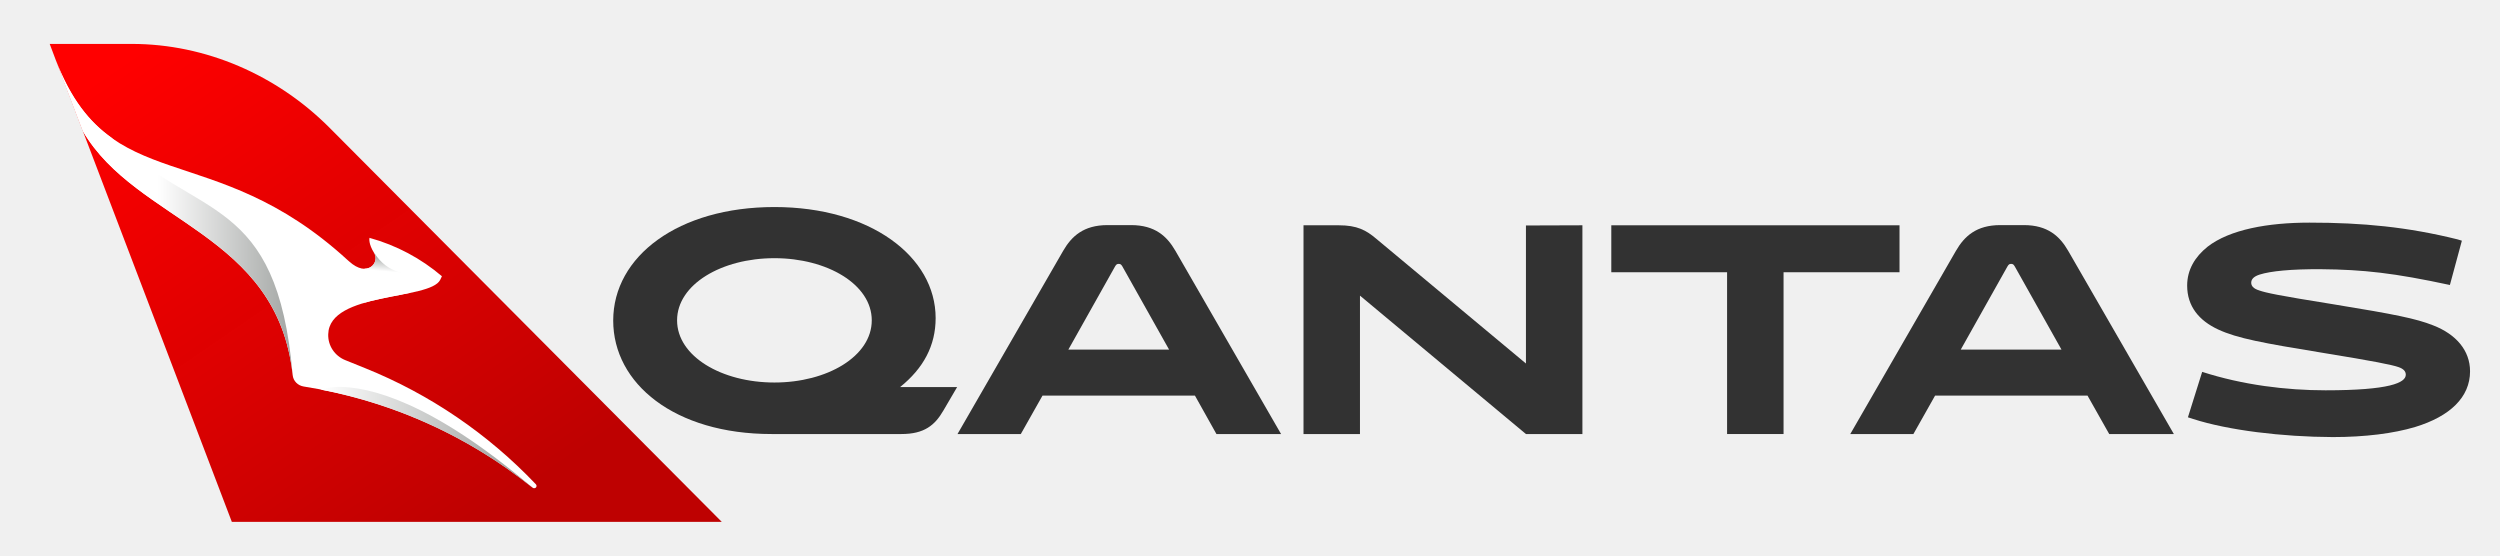
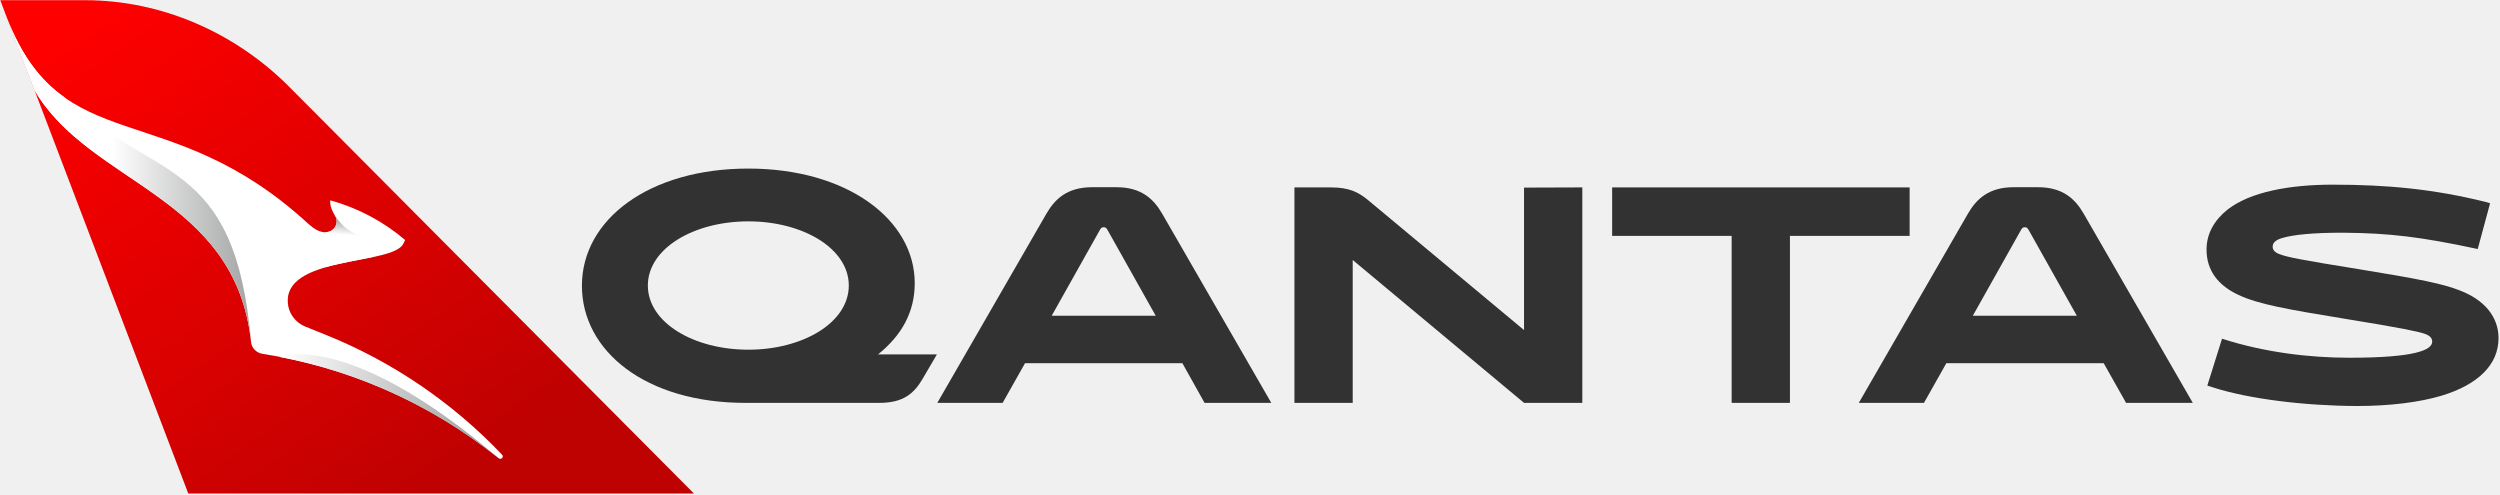
- <svg xmlns="http://www.w3.org/2000/svg" version="1.1" id="svg2" x="0px" y="0px" width="1315px" height="292px" viewBox="0 0 1315 292" style="enable-background:new 0 0 1315 292;" xml:space="preserve">
-   <style type="text/css">
- 	.st0{fill:url(#path4725_1_);}
- 	.st1{fill:#FFFFFF;}
- 	.st2{fill:url(#path4801_1_);}
- 	.st3{fill:url(#path4861_1_);}
- 	.st4{fill:url(#path4921_1_);}
- 	.st5{fill:#323232;}
- </style>
-   <g id="layer1" transform="translate(-266.8539,379.8029)">
-     <g id="g8062" transform="translate(0.4998761,-0.5000001)">
-       <linearGradient id="path4725_1_" gradientUnits="userSpaceOnUse" x1="438.993" y1="56.677" x2="449.237" y2="56.677" gradientTransform="matrix(-16.7948 -24.5281 -24.5281 16.7948 9279.853 9710.589)">
-         <stop offset="0" style="stop-color:#BE0000;stop-opacity:0.996" />
-         <stop offset="1" style="stop-color:#FF0000" />
-       </linearGradient>
-       <path id="path4725" class="st0" d="M292.5-356.2L292.5-356.2l3.2,8.5l14.3,37.5l78.3,205.4H646    L439.5-312.3c-27.5-27.5-64.9-43.9-103.8-43.9l0,0L292.5-356.2L292.5-356.2z" />
-       <path id="path4737" class="st1" d="M310-310.2C338.2-262,412.3-256.9,420.3-182    c0.3,3.1,2.7,5.5,5.8,6c42.7,6.7,84.3,24.2,120.4,53.2l0,0c0.2,0.2,0.5,0.3,0.8,0.3c0.3,0,0.6-0.1,0.9-0.3c0.5-0.5,0.5-1.3,0-1.8    c-25-26.3-55.6-47.3-89.9-61.1l-10.4-4.2c-5.4-2.2-9.1-7.5-8.9-13.6c0.6-22.4,53.5-17.8,58.9-28.6l0.9-1.9    c-10.9-9.3-23.9-16.3-38.1-20.2c-0.1,0.5-0.5,3.2,2.4,7.9c3.2,5.1-3.4,13.3-13.1,4.5l-0.8-0.7c-71.6-65.6-125.2-31.6-153.6-105.2    L310-310.2L310-310.2z" />
-       <linearGradient id="path4801_1_" gradientUnits="userSpaceOnUse" x1="344.373" y1="41.072" x2="354.619" y2="41.072" gradientTransform="matrix(0.2263 -2.5863 -2.5863 -0.2263 497.3036 680.7906)">
-         <stop offset="0" style="stop-color:#FFFFFF" />
-         <stop offset="0.65" style="stop-color:#FFFFFF" />
-         <stop offset="0.95" style="stop-color:#A2A5A3" />
-         <stop offset="1" style="stop-color:#A2A5A3" />
-       </linearGradient>
-       <path id="path4801" class="st2" d="M458.1-238v17.9c7.7-2.2,16.5-3.6,23.9-5.2l0,0v-10    c0,0-11.7,0.6-18.9-11.2l0,0C465.3-242.9,462.9-238,458.1-238" />
-       <linearGradient id="path4861_1_" gradientUnits="userSpaceOnUse" x1="447.615" y1="19.521" x2="457.859" y2="19.521" gradientTransform="matrix(10.8854 0 0 -10.8854 -4437.542 63.2625)">
-         <stop offset="0" style="stop-color:#FFFFFF" />
-         <stop offset="0.9" style="stop-color:#A2A5A3" />
-         <stop offset="1" style="stop-color:#A2A5A3" />
-       </linearGradient>
-       <path id="path4861" class="st3" d="M434.9-174.4c39.6,7.6,77.9,24.7,111.5,51.6l0,0l0,0    c-53.8-46-86.6-53-101.7-53l0,0C438.9-175.7,435.6-174.6,434.9-174.4" />
-       <linearGradient id="path4921_1_" gradientUnits="userSpaceOnUse" x1="437.575" y1="31.384" x2="447.82" y2="31.384" gradientTransform="matrix(12.1681 0 0 -12.1681 -5028.764 116.9975)">
-         <stop offset="0" style="stop-color:#FFFFFF" />
-         <stop offset="0.43" style="stop-color:#FFFFFF" />
-         <stop offset="1" style="stop-color:#A2A5A3" />
-       </linearGradient>
-       <path id="path4921" class="st4" d="M295.7-347.8l14.3,37.5C338.2-262,412.3-256.9,420.3-182l0,0    c-8.2-95.6-50.2-81.3-95.3-124.9l0,0C313.4-315.1,303.6-327.3,295.7-347.8L295.7-347.8z" />
-       <path id="path4993" class="st5" d="M673.7-178.1c27.8,0,51.2-13.8,51.2-32.7    s-23.4-32.7-51.2-32.7c-27.8,0-51.2,13.8-51.2,32.7S645.9-178.1,673.7-178.1 M672.2-151c-51,0-83.3-26.5-83.3-59.7    c0-33.8,34.3-59.7,84.8-59.7c50.5,0,84.8,26.1,84.8,58.4c0,14.5-6.4,26.4-18.7,36.3h30l-7.2,12.3c-4.5,7.8-10.1,12.4-22.1,12.4    L672.2-151L672.2-151z" />
-       <path id="path4997" class="st5" d="M828.3-195.4h53l-24.6-43.8c-0.6-1-1-1.3-1.9-1.3    c-0.9,0-1.3,0.3-1.9,1.3L828.3-195.4z M894.9-171.2h-80.2L803.3-151H770l55.6-96.4c4.4-7.6,10.7-13.5,23.3-13.5h12.4    c12.6,0,18.9,5.9,23.3,13.5l55.6,96.4h-34L894.9-171.2z" />
-       <path id="path5001" class="st5" d="M1098.7-260.8V-151H1069l-87.3-72.8v72.8H952v-109.8h18.6    c9.5,0,14.3,2.5,19.8,7.2l78.6,65.5v-72.6L1098.7-260.8L1098.7-260.8z" />
-       <path id="path5005" class="st5" d="M1204.5-236.1v85.1h-29.7v-85.1h-60.9v-24.7h151.6v24.7    H1204.5z" />
-       <path id="path5009" class="st5" d="M1297.7-195.4h53l-24.6-43.8c-0.6-1-1-1.3-1.9-1.3    c-0.9,0-1.3,0.3-1.9,1.3L1297.7-195.4z M1364.4-171.2h-80.2l-11.4,20.2h-33.2l55.6-96.4c4.4-7.6,10.7-13.5,23.3-13.5h12.4    c12.6,0,18.9,5.9,23.3,13.5l55.6,96.4h-34L1364.4-171.2z" />
-       <path id="path5013" class="st5" d="M1420-158.9l-2.8-0.9l7.5-23.9c21.4,6.9,44.2,9.7,64.9,9.7    c33.8,0,42.2-4,42.2-8.2c0-1.8-1.2-3.1-3.8-4c-3.4-1.2-12.7-3.1-40.4-7.6c-30.6-5-44.4-7.5-54.5-12.2    c-10.1-4.7-16.3-12.2-16.3-23.1c0-8.3,4.1-15.1,10.7-20.4c11.7-9.1,31.8-12.7,53.6-12.7c28.1,0,51.7,2.3,77.9,8.8l2.3,0.7    l-6.3,23.3c-29.3-6.3-45.5-8.1-67.8-8.3c-15.7-0.1-26.5,1-32.2,2.8c-3.2,1-4.5,2.5-4.5,4.3c0,1.6,1,3.1,4.3,4.1    c3.5,1.2,9.2,2.5,39.2,7.3c32.5,5.3,43.2,7.5,52.1,11c12.2,4.7,19.5,13.3,19.5,24.2c0,13.6-10.5,23.7-28.9,29.3    c-11.3,3.4-26.4,5.3-43.3,5.3C1466.7-149.5,1438.3-153,1420-158.9" />
-     </g>
-   </g>
+ <svg xmlns="http://www.w3.org/2000/svg" width="1274" height="252" viewBox="0 0 1274 252" fill="none">
+   <path d="M0.146 0.103L3.346 8.603L17.646 46.103L95.946 251.503H353.646L147.146 44.003C119.646 16.503 82.246 0.103 43.346 0.103H0.146Z" fill="url(#paint0_linear_414_117)" />
+   <path d="M17.646 46.103C45.846 94.303 119.946 99.403 127.946 174.303C128.246 177.403 130.646 179.803 133.746 180.303C176.446 187.003 218.046 204.503 254.146 233.503C254.346 233.703 254.646 233.803 254.946 233.803C255.246 233.803 255.546 233.703 255.846 233.503C256.346 233.003 256.346 232.203 255.846 231.703C230.846 205.403 200.246 184.403 165.946 170.603L155.546 166.403C150.146 164.203 146.446 158.903 146.646 152.803C147.246 130.403 200.146 135.003 205.546 124.203L206.446 122.303C195.546 113.003 182.546 106.003 168.346 102.103C168.246 102.603 167.846 105.303 170.746 110.003C173.946 115.103 167.346 123.303 157.646 114.503L156.846 113.803C85.246 48.203 31.646 82.203 3.246 8.603L17.646 46.103Z" fill="white" />
+   <path d="M165.746 118.303V136.203C173.446 134.003 182.246 132.603 189.646 131.003V121.003C189.646 121.003 177.946 121.603 170.746 109.803C172.946 113.403 170.546 118.303 165.746 118.303Z" fill="url(#paint1_linear_414_117)" />
+   <path d="M142.546 181.903C182.146 189.503 220.446 206.603 254.046 233.503C200.246 187.503 167.446 180.503 152.346 180.503C146.546 180.603 143.246 181.703 142.546 181.903Z" fill="url(#paint2_linear_414_117)" />
+   <path d="M3.346 8.503L17.646 46.003C45.846 94.303 119.946 99.403 127.946 174.303C119.746 78.703 77.746 93.003 32.646 49.403C21.046 41.203 11.246 29.003 3.346 8.503Z" fill="url(#paint3_linear_414_117)" />
+   <path d="M381.346 178.203C409.146 178.203 432.546 164.403 432.546 145.503C432.546 126.603 409.146 112.803 381.346 112.803C353.546 112.803 330.146 126.603 330.146 145.503C330.146 164.403 353.546 178.203 381.346 178.203ZM379.846 205.303C328.846 205.303 296.546 178.803 296.546 145.603C296.546 111.803 330.846 85.903 381.346 85.903C431.846 85.903 466.146 112.003 466.146 144.303C466.146 158.803 459.746 170.703 447.446 180.603H477.446L470.246 192.903C465.746 200.703 460.146 205.303 448.146 205.303H379.846Z" fill="#323232" />
+   <path d="M535.946 160.903H588.946L564.346 117.103C563.746 116.103 563.346 115.803 562.446 115.803C561.546 115.803 561.146 116.103 560.546 117.103L535.946 160.903ZM602.546 185.103H522.346L510.946 205.303H477.646L533.246 108.903C537.646 101.303 543.946 95.403 556.546 95.403H568.946C581.546 95.403 587.846 101.303 592.246 108.903L647.846 205.303H613.846L602.546 185.103Z" fill="#323232" />
+   <path d="M806.346 95.503V205.303H776.646L689.346 132.503V205.303H659.646V95.503H678.246C687.746 95.503 692.546 98.003 698.046 102.703L776.646 168.203V95.603L806.346 95.503Z" fill="#323232" />
+   <path d="M912.146 120.203V205.303H882.446V120.203H821.546V95.503H973.146V120.203H912.146Z" fill="#323232" />
+   <path d="M1005.35 160.903H1058.35L1033.75 117.103C1033.15 116.103 1032.75 115.803 1031.85 115.803C1030.95 115.803 1030.55 116.103 1029.95 117.103L1005.35 160.903ZM1072.05 185.103H991.846L980.446 205.303H947.246L1002.85 108.903C1007.25 101.303 1013.55 95.403 1026.15 95.403H1038.55C1051.15 95.403 1057.45 101.303 1061.85 108.903L1117.45 205.303H1083.45L1072.05 185.103Z" fill="#323232" />
+   <path d="M1127.65 197.403L1124.85 196.503L1132.35 172.603C1153.75 179.503 1176.55 182.303 1197.25 182.303C1231.05 182.303 1239.45 178.303 1239.45 174.103C1239.45 172.303 1238.25 171.003 1235.65 170.103C1232.25 168.903 1222.95 167.003 1195.25 162.503C1164.65 157.503 1150.85 155.003 1140.75 150.303C1130.65 145.603 1124.45 138.103 1124.45 127.203C1124.45 118.903 1128.55 112.103 1135.15 106.803C1146.85 97.703 1166.95 94.103 1188.75 94.103C1216.85 94.103 1240.45 96.403 1266.65 102.903L1268.95 103.603L1262.65 126.903C1233.35 120.603 1217.15 118.803 1194.85 118.603C1179.15 118.503 1168.35 119.603 1162.65 121.403C1159.45 122.403 1158.15 123.903 1158.15 125.703C1158.15 127.303 1159.15 128.803 1162.45 129.803C1165.95 131.003 1171.65 132.303 1201.65 137.103C1234.15 142.403 1244.85 144.603 1253.75 148.103C1265.95 152.803 1273.25 161.403 1273.25 172.303C1273.25 185.903 1262.75 196.003 1244.35 201.603C1233.05 205.003 1217.95 206.903 1201.05 206.903C1174.35 206.803 1145.95 203.303 1127.65 197.403Z" fill="#323232" />
+   <defs>
+     <linearGradient id="paint0_linear_414_117" x1="224.532" y1="251.113" x2="52.473" y2="-0.173" gradientUnits="userSpaceOnUse">
+       <stop stop-color="#BE0000" stop-opacity="0.996" />
+       <stop offset="1" stop-color="#FF0000" />
+     </linearGradient>
+     <linearGradient id="paint1_linear_414_117" x1="176.656" y1="137.147" x2="178.975" y2="110.649" gradientUnits="userSpaceOnUse">
+       <stop stop-color="white" />
+       <stop offset="0.65" stop-color="white" />
+       <stop offset="0.95" stop-color="#A2A5A3" />
+       <stop offset="1" stop-color="#A2A5A3" />
+     </linearGradient>
+     <linearGradient id="paint2_linear_414_117" x1="142.57" y1="207.073" x2="254.084" y2="207.073" gradientUnits="userSpaceOnUse">
+       <stop stop-color="white" />
+       <stop offset="0.9" stop-color="#A2A5A3" />
+       <stop offset="1" stop-color="#A2A5A3" />
+     </linearGradient>
+     <linearGradient id="paint3_linear_414_117" x1="3.334" y1="91.42" x2="128" y2="91.42" gradientUnits="userSpaceOnUse">
+       <stop stop-color="white" />
+       <stop offset="0.43" stop-color="white" />
+       <stop offset="1" stop-color="#A2A5A3" />
+     </linearGradient>
+   </defs>
</svg>
